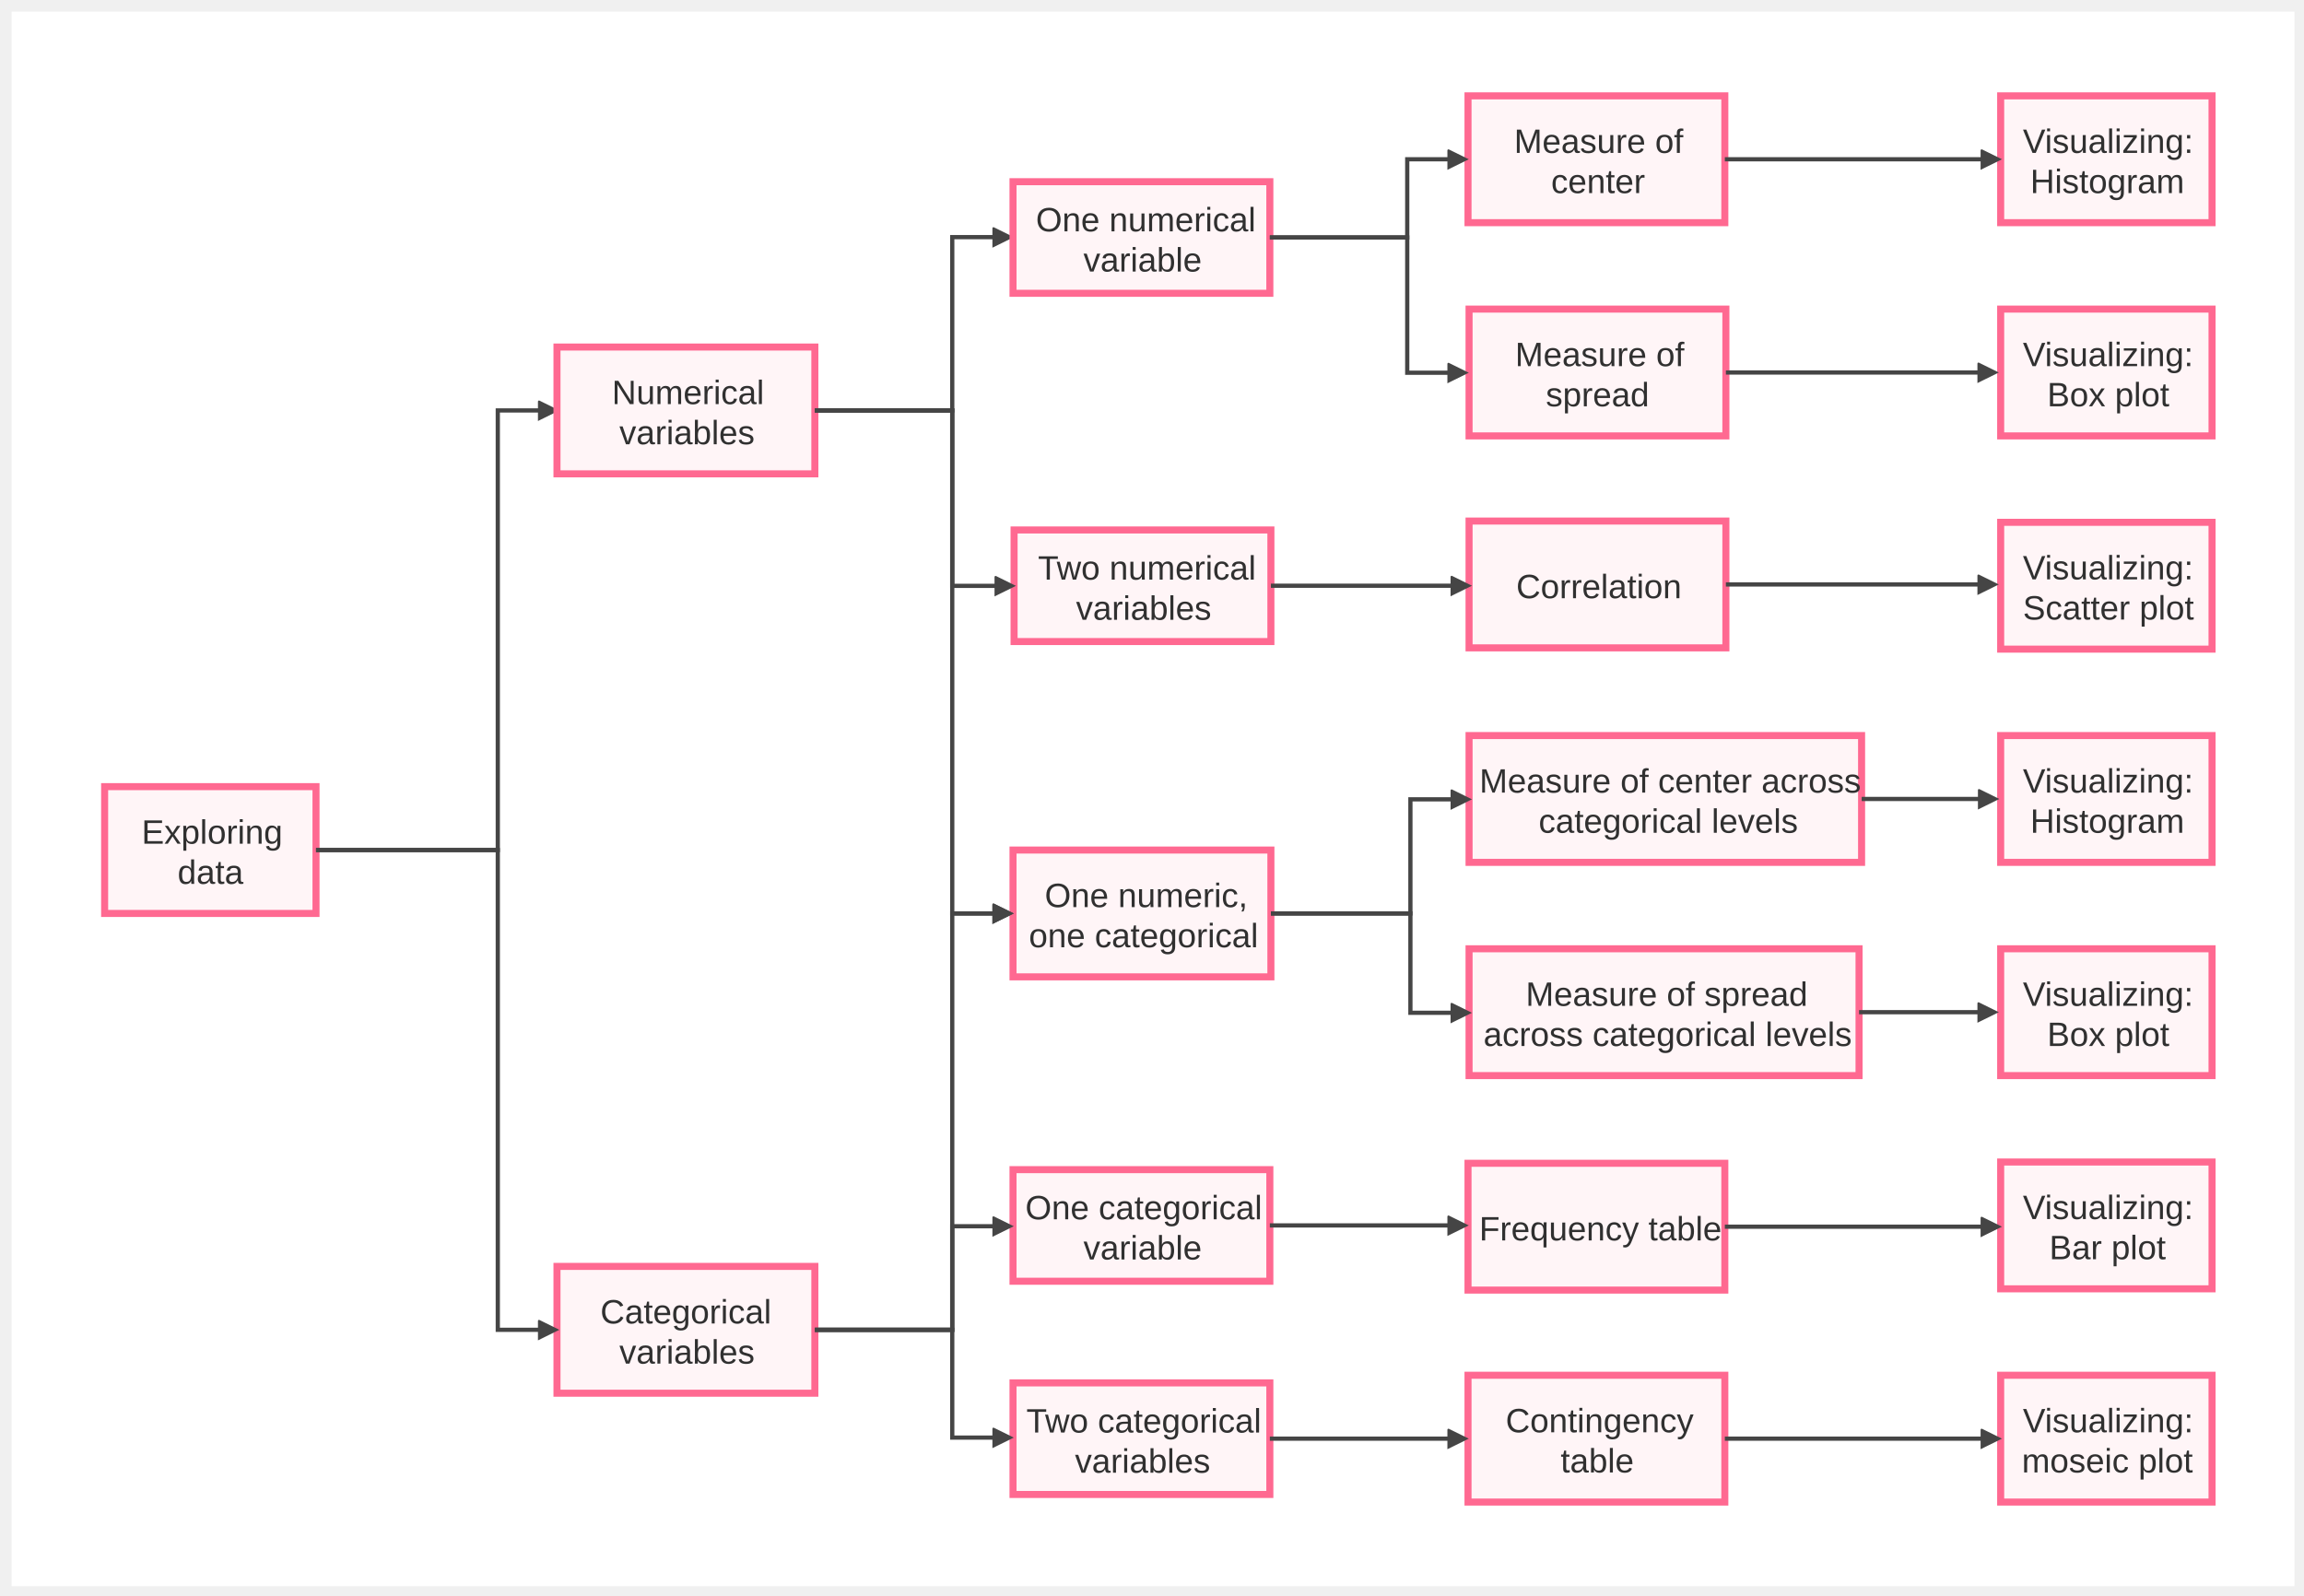
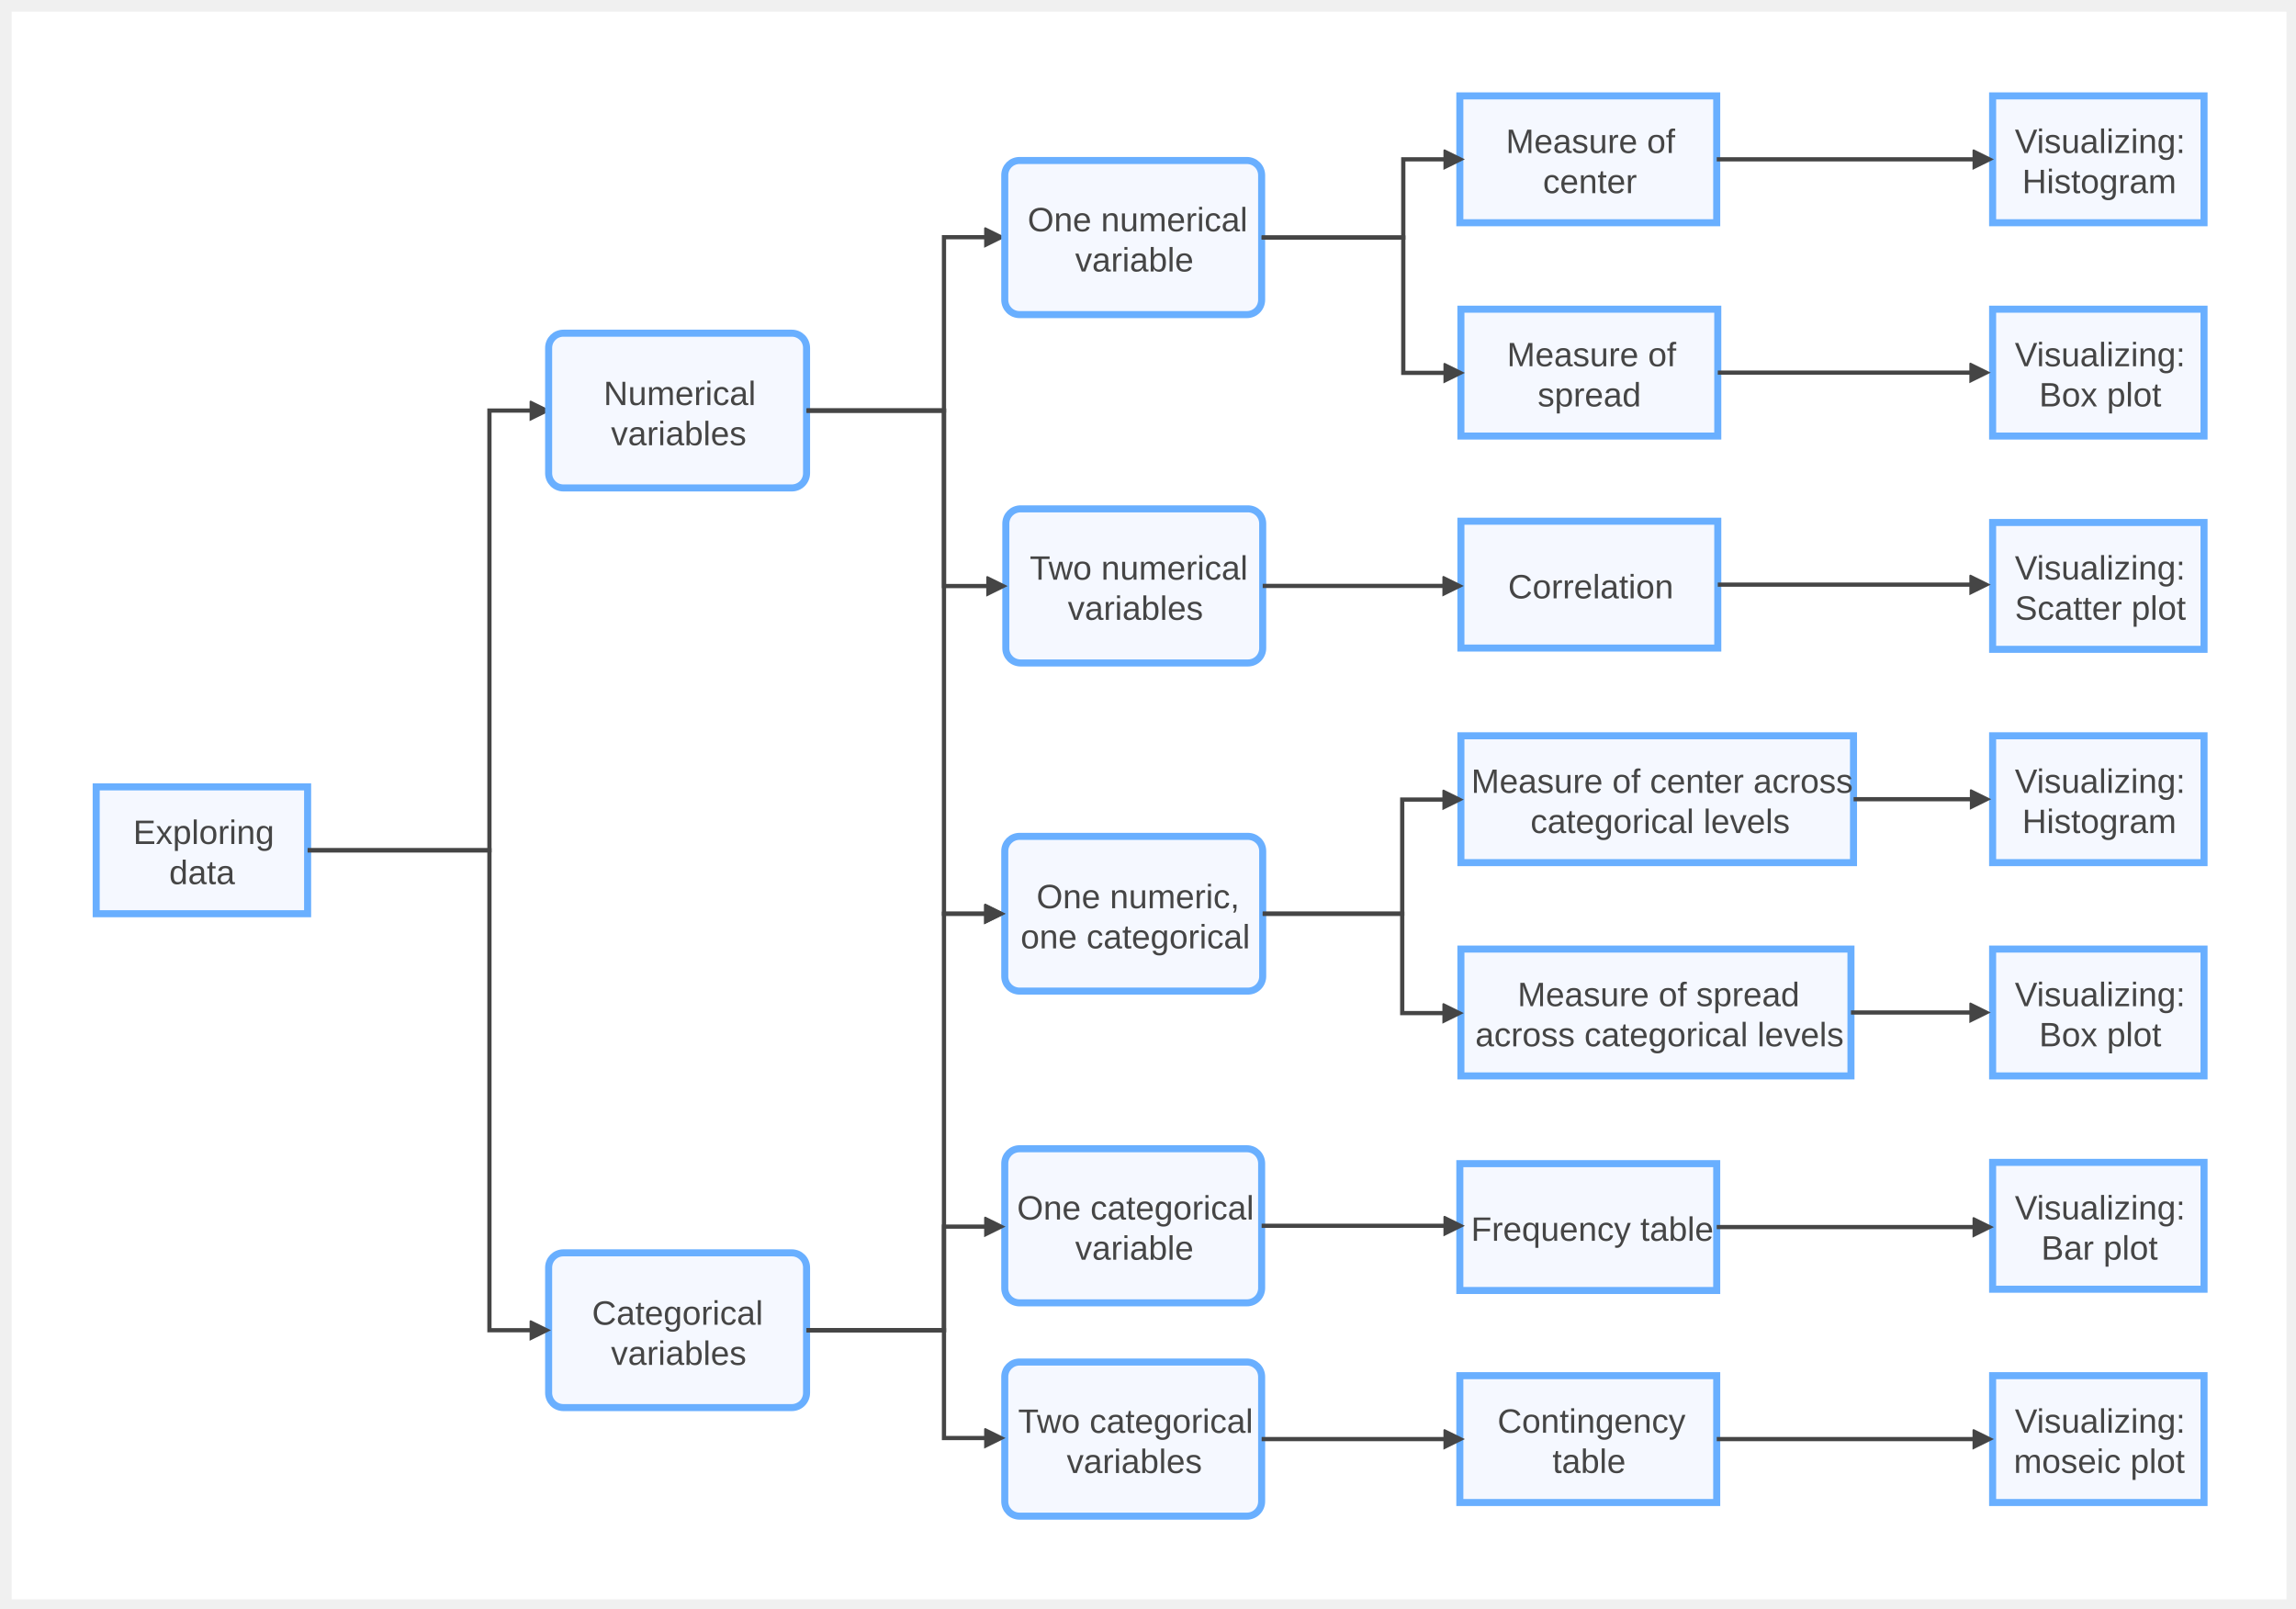
- <svg xmlns="http://www.w3.org/2000/svg" width="1090" height="755" viewBox="0 0 1090 755">
+ <svg xmlns="http://www.w3.org/2000/svg" viewBox="0 0 1086 761" width="1086" height="761">
  <defs />
-   <g id="page1" transform="translate(5.5,5.5)">
-     <rect width="1080" x="0" height="745" y="0" fill="#ffffff" />
-     <g id="shape1" transform="translate(44,366.7008)">
-       <path stroke="#ff6991" d="M100.0,60.0L100.0,.0L.0,.0L.0,60.0L100.0,60.0z" stroke-width="3.333" fill="#fff5f7" fill-rule="nonzero" />
-       <text xml:space="preserve" style="fill:#303030;font-family:Arial;font-size:12.00pt">
+   <g transform="translate(5.5,5.5)" id="page1">
+     <rect fill="#ffffff" x="0" y="0" width="1076" height="751" />
+     <g transform="translate(40,366.701)" id="shape1">
+       <path stroke-width="3.333" fill="#f5f8ff" d="M100.0,60.0L100.0,.0L.0,.0L.0,60.0L100.0,60.0z" stroke="#69afff" fill-rule="nonzero" />
+       <text style="fill:#454545;font-family:Arial;font-size:12.00pt" xml:space="preserve">
        <tspan x="17.5" y="27.0">Exploring </tspan>
        <tspan x="34.5" y="46.0">data</tspan>
      </text>
    </g>
-     <g id="shape2" transform="translate(144,396.7008)">
-       <path stroke="#454545" d="M.0,.0L86.0,.0L86.0,-208.0L105.5,-208.0" stroke-width="2" fill="none" />
-       <path stroke="#454545" d="M105.5,-212.2L114.0,-208.0L105.5,-203.8L105.5,-212.2" stroke-width="1" fill="#454545" stroke-linecap="round" />
-     </g>
-     <g id="shape3" transform="translate(258,158.7008)">
-       <path stroke="#ff6991" d="M122.0,60.0L122.0,.0L.0,.0L.0,60.0L122.0,60.0z" stroke-width="3.333" fill="#fff5f7" fill-rule="nonzero" />
-       <text xml:space="preserve" style="fill:#303030;font-family:Arial;font-size:12.00pt">
-         <tspan x="26.0" y="27.0">Numerical </tspan>
-         <tspan x="29.5" y="46.0">variables</tspan>
-       </text>
-     </g>
-     <g id="shape4" transform="translate(258,593.7008)">
-       <path stroke="#ff6991" d="M122.0,60.0L122.0,.0L.0,.0L.0,60.0L122.0,60.0z" stroke-width="3.333" fill="#fff5f7" fill-rule="nonzero" />
-       <text xml:space="preserve" style="fill:#303030;font-family:Arial;font-size:12.00pt">
-         <tspan x="20.5" y="27.0">Categorical </tspan>
-         <tspan x="29.5" y="46.0">variables</tspan>
-       </text>
-     </g>
-     <g id="shape5" transform="translate(380,188.7008)">
-       <path stroke="#454545" d="M.0,.0L65.0,.0L65.0,-82.0L84.5,-82.0" stroke-width="2" fill="none" />
-       <path stroke="#454545" d="M84.5,-86.2L93.0,-82.0L84.5,-77.8L84.5,-86.2" stroke-width="1" fill="#454545" stroke-linecap="round" />
-     </g>
-     <g id="shape6" transform="translate(473.75,80.47352)">
-       <path stroke="#ff6991" d="M121.5,52.8L121.5,.0L.0,.0L.0,52.8L121.5,52.8z" stroke-width="3.333" fill="#fff5f7" fill-rule="nonzero" />
-       <text xml:space="preserve" style="fill:#303030;font-family:Arial;font-size:12.00pt">
-         <tspan x="10.8" y="23.5">One numerical </tspan>
-         <tspan x="33.3" y="42.5">variable</tspan>
-       </text>
-     </g>
-     <g id="shape7" transform="translate(474.25,245.2538)">
-       <path stroke="#ff6991" d="M121.5,52.8L121.5,.0L.0,.0L.0,52.8L121.5,52.8z" stroke-width="3.333" fill="#fff5f7" fill-rule="nonzero" />
-       <text xml:space="preserve" style="fill:#303030;font-family:Arial;font-size:12.00pt">
-         <tspan x="11.3" y="23.5">Two numerical </tspan>
-         <tspan x="29.3" y="42.5">variables</tspan>
-       </text>
-     </g>
-     <g id="shape8" transform="translate(380,188.7008)">
-       <path stroke="#454545" d="M.0,.0L65.0,.0L65.0,83.0L85.5,83.0" stroke-width="2" fill="none" />
-       <path stroke="#454545" d="M85.5,78.8L94.0,83.0L85.5,87.2L85.5,78.8" stroke-width="1" fill="#454545" stroke-linecap="round" />
-     </g>
-     <g id="shape9" transform="translate(473.75,547.9243)">
-       <path stroke="#ff6991" d="M121.5,52.8L121.5,.0L.0,.0L.0,52.8L121.5,52.8z" stroke-width="3.333" fill="#fff5f7" fill-rule="nonzero" />
-       <text xml:space="preserve" style="fill:#303030;font-family:Arial;font-size:12.00pt">
-         <tspan x="5.8" y="23.5">One categorical </tspan>
-         <tspan x="33.3" y="42.5">variable</tspan>
-       </text>
-     </g>
-     <g id="shape10" transform="translate(473.75,648.8144)">
-       <path stroke="#ff6991" d="M121.5,52.8L121.5,.0L.0,.0L.0,52.8L121.5,52.8z" stroke-width="3.333" fill="#fff5f7" fill-rule="nonzero" />
-       <text xml:space="preserve" style="fill:#303030;font-family:Arial;font-size:12.00pt">
-         <tspan x="6.3" y="23.5">Two categorical </tspan>
-         <tspan x="29.3" y="42.5">variables</tspan>
-       </text>
-     </g>
-     <g id="shape11" transform="translate(380,623.7008)">
-       <path stroke="#454545" d="M.0,.0L65.0,.0L65.0,-49.0L84.5,-49.0" stroke-width="2" fill="none" />
-       <path stroke="#454545" d="M84.5,-53.2L93.0,-49.0L84.5,-44.8L84.5,-53.2" stroke-width="1" fill="#454545" stroke-linecap="round" />
-     </g>
-     <g id="shape12" transform="translate(380,623.7008)">
-       <path stroke="#454545" d="M.0,.0L65.0,.0L65.0,51.0L84.5,51.0" stroke-width="2" fill="none" />
-       <path stroke="#454545" d="M84.5,46.8L93.0,51.0L84.5,55.2L84.5,46.8" stroke-width="1" fill="#454545" stroke-linecap="round" />
-     </g>
-     <g id="shape13" transform="translate(689.5,140.75)">
-       <path stroke="#ff6991" d="M121.5,60.0L121.5,.0L.0,.0L.0,60.0L121.5,60.0z" stroke-width="3.333" fill="#fff5f7" fill-rule="nonzero" />
-       <text xml:space="preserve" style="fill:#303030;font-family:Arial;font-size:12.00pt">
+     <g transform="translate(140,396.701)" id="shape2">
+       <path stroke-width="2" fill="none" stroke="#454545" d="M.0,.0L86.0,.0L86.0,-208.0L105.5,-208.0" />
+       <path stroke-linecap="round" stroke-width="1" fill="#454545" stroke="#454545" d="M105.5,-212.2L114.0,-208.0L105.5,-203.8L105.5,-212.2" />
+     </g>
+     <g transform="translate(254,152.101)" id="shape3">
+       <path stroke-width="3.333" fill="#f5f8ff" d="M122.0,66.2L122.0,7.0C122.0,3.1,118.9,.0,115.0,.0L7.0,.0C3.1,.0,.0,3.1,.0,7.0L.0,66.2C.0,70.1,3.1,73.2,7.0,73.2L115.0,73.2C118.9,73.2,122.0,70.1,122.0,66.2z" stroke="#69afff" fill-rule="nonzero" />
+       <text style="fill:#454545;font-family:Arial;font-size:12.00pt" xml:space="preserve">
+         <tspan x="26.0" y="34.0">Numerical </tspan>
+         <tspan x="29.5" y="53.0">variables</tspan>
+       </text>
+     </g>
+     <g transform="translate(254,587.101)" id="shape4">
+       <path stroke-width="3.333" fill="#f5f8ff" d="M122.0,66.2L122.0,7.0C122.0,3.1,118.9,.0,115.0,.0L7.0,.0C3.1,.0,.0,3.1,.0,7.0L.0,66.2C.0,70.1,3.1,73.2,7.0,73.2L115.0,73.2C118.9,73.2,122.0,70.1,122.0,66.2z" stroke="#69afff" fill-rule="nonzero" />
+       <text style="fill:#454545;font-family:Arial;font-size:12.00pt" xml:space="preserve">
+         <tspan x="20.5" y="34.0">Categorical </tspan>
+         <tspan x="29.5" y="53.0">variables</tspan>
+       </text>
+     </g>
+     <g transform="translate(376,188.701)" id="shape5">
+       <path stroke-width="2" fill="none" stroke="#454545" d="M.0,.0L65.0,.0L65.0,-82.0L84.5,-82.0" />
+       <path stroke-linecap="round" stroke-width="1" fill="#454545" stroke="#454545" d="M84.5,-86.2L93.0,-82.0L84.5,-77.8L84.5,-86.2" />
+     </g>
+     <g transform="translate(469.75,70.41)" id="shape6">
+       <path stroke-width="3.333" fill="#f5f8ff" d="M121.5,65.9L121.5,7.0C121.5,3.1,118.4,.0,114.5,.0L7.0,.0C3.1,.0,.0,3.1,.0,7.0L.0,65.9C.0,69.8,3.1,72.9,7.0,72.9L114.5,72.9C118.4,72.9,121.5,69.8,121.5,65.9z" stroke="#69afff" fill-rule="nonzero" />
+       <text style="fill:#454545;font-family:Arial;font-size:12.00pt" xml:space="preserve">
+         <tspan x="10.8" y="33.5">One numerical </tspan>
+         <tspan x="33.3" y="52.5">variable</tspan>
+       </text>
+     </g>
+     <g transform="translate(470.25,235.19)" id="shape7">
+       <path stroke-width="3.333" fill="#f5f8ff" d="M121.5,65.9L121.5,7.0C121.5,3.1,118.4,.0,114.5,.0L7.0,.0C3.1,.0,.0,3.1,.0,7.0L.0,65.9C.0,69.8,3.1,72.9,7.0,72.9L114.5,72.9C118.4,72.9,121.5,69.8,121.5,65.9z" stroke="#69afff" fill-rule="nonzero" />
+       <text style="fill:#454545;font-family:Arial;font-size:12.00pt" xml:space="preserve">
+         <tspan x="11.3" y="33.5">Two numerical </tspan>
+         <tspan x="29.3" y="52.5">variables</tspan>
+       </text>
+     </g>
+     <g transform="translate(376,188.701)" id="shape8">
+       <path stroke-width="2" fill="none" stroke="#454545" d="M.0,.0L65.0,.0L65.0,83.0L85.5,83.0" />
+       <path stroke-linecap="round" stroke-width="1" fill="#454545" stroke="#454545" d="M85.5,78.8L94.0,83.0L85.5,87.2L85.5,78.8" />
+     </g>
+     <g transform="translate(469.75,537.861)" id="shape9">
+       <path stroke-width="3.333" fill="#f5f8ff" d="M121.5,65.9L121.5,7.0C121.5,3.1,118.4,.0,114.5,.0L7.0,.0C3.1,.0,.0,3.1,.0,7.0L.0,65.9C.0,69.8,3.1,72.9,7.0,72.9L114.5,72.9C118.4,72.9,121.5,69.8,121.5,65.9z" stroke="#69afff" fill-rule="nonzero" />
+       <text style="fill:#454545;font-family:Arial;font-size:12.00pt" xml:space="preserve">
+         <tspan x="5.8" y="33.5">One categorical </tspan>
+         <tspan x="33.3" y="52.5">variable</tspan>
+       </text>
+     </g>
+     <g transform="translate(469.75,638.751)" id="shape10">
+       <path stroke-width="3.333" fill="#f5f8ff" d="M121.5,65.9L121.5,7.0C121.5,3.1,118.4,.0,114.5,.0L7.0,.0C3.1,.0,.0,3.1,.0,7.0L.0,65.9C.0,69.8,3.1,72.9,7.0,72.9L114.5,72.9C118.4,72.9,121.5,69.8,121.5,65.9z" stroke="#69afff" fill-rule="nonzero" />
+       <text style="fill:#454545;font-family:Arial;font-size:12.00pt" xml:space="preserve">
+         <tspan x="6.3" y="33.5">Two categorical </tspan>
+         <tspan x="29.3" y="52.5">variables</tspan>
+       </text>
+     </g>
+     <g transform="translate(376,623.701)" id="shape11">
+       <path stroke-width="2" fill="none" stroke="#454545" d="M.0,.0L65.0,.0L65.0,-49.0L84.5,-49.0" />
+       <path stroke-linecap="round" stroke-width="1" fill="#454545" stroke="#454545" d="M84.5,-53.2L93.0,-49.0L84.5,-44.8L84.5,-53.2" />
+     </g>
+     <g transform="translate(376,623.701)" id="shape12">
+       <path stroke-width="2" fill="none" stroke="#454545" d="M.0,.0L65.0,.0L65.0,51.0L84.5,51.0" />
+       <path stroke-linecap="round" stroke-width="1" fill="#454545" stroke="#454545" d="M84.5,46.8L93.0,51.0L84.5,55.2L84.5,46.8" />
+     </g>
+     <g transform="translate(685.5,140.75)" id="shape13">
+       <path stroke-width="3.333" fill="#f5f8ff" d="M121.5,60.0L121.5,.0L.0,.0L.0,60.0L121.5,60.0z" stroke="#69afff" fill-rule="nonzero" />
+       <text style="fill:#454545;font-family:Arial;font-size:12.00pt" xml:space="preserve">
        <tspan x="21.8" y="27.0">Measure of </tspan>
        <tspan x="36.3" y="46.0">spread</tspan>
      </text>
    </g>
-     <g id="shape14" transform="translate(689,39.85988)">
-       <path stroke="#ff6991" d="M121.5,60.0L121.5,.0L.0,.0L.0,60.0L121.5,60.0z" stroke-width="3.333" fill="#fff5f7" fill-rule="nonzero" />
-       <text xml:space="preserve" style="fill:#303030;font-family:Arial;font-size:12.00pt">
+     <g transform="translate(685,39.8599)" id="shape14">
+       <path stroke-width="3.333" fill="#f5f8ff" d="M121.5,60.0L121.5,.0L.0,.0L.0,60.0L121.5,60.0z" stroke="#69afff" fill-rule="nonzero" />
+       <text style="fill:#454545;font-family:Arial;font-size:12.00pt" xml:space="preserve">
        <tspan x="21.8" y="27.0">Measure of </tspan>
        <tspan x="39.3" y="46.0">center</tspan>
      </text>
    </g>
-     <g id="shape15" transform="translate(689.5,241.0372)">
-       <path stroke="#ff6991" d="M121.5,60.0L121.5,.0L.0,.0L.0,60.0L121.5,60.0z" stroke-width="3.333" fill="#fff5f7" fill-rule="nonzero" />
-       <text xml:space="preserve" style="fill:#303030;font-family:Arial;font-size:12.00pt">
+     <g transform="translate(685.5,241.037)" id="shape15">
+       <path stroke-width="3.333" fill="#f5f8ff" d="M121.5,60.0L121.5,.0L.0,.0L.0,60.0L121.5,60.0z" stroke="#69afff" fill-rule="nonzero" />
+       <text style="fill:#454545;font-family:Arial;font-size:12.00pt" xml:space="preserve">
        <tspan x="22.3" y="36.5">Correlation</tspan>
      </text>
    </g>
-     <g id="shape16" transform="translate(689,544.9099)">
-       <path stroke="#ff6991" d="M121.5,60.0L121.5,.0L.0,.0L.0,60.0L121.5,60.0z" stroke-width="3.333" fill="#fff5f7" fill-rule="nonzero" />
-       <text xml:space="preserve" style="fill:#303030;font-family:Arial;font-size:12.00pt">
+     <g transform="translate(685,544.91)" id="shape16">
+       <path stroke-width="3.333" fill="#f5f8ff" d="M121.5,60.0L121.5,.0L.0,.0L.0,60.0L121.5,60.0z" stroke="#69afff" fill-rule="nonzero" />
+       <text style="fill:#454545;font-family:Arial;font-size:12.00pt" xml:space="preserve">
        <tspan x="5.3" y="36.5">Frequency table</tspan>
      </text>
    </g>
-     <g id="shape17" transform="translate(689,645.2008)">
-       <path stroke="#ff6991" d="M121.5,60.0L121.5,.0L.0,.0L.0,60.0L121.5,60.0z" stroke-width="3.333" fill="#fff5f7" fill-rule="nonzero" />
-       <text xml:space="preserve" style="fill:#303030;font-family:Arial;font-size:12.00pt">
+     <g transform="translate(685,645.201)" id="shape17">
+       <path stroke-width="3.333" fill="#f5f8ff" d="M121.5,60.0L121.5,.0L.0,.0L.0,60.0L121.5,60.0z" stroke="#69afff" fill-rule="nonzero" />
+       <text style="fill:#454545;font-family:Arial;font-size:12.00pt" xml:space="preserve">
        <tspan x="17.8" y="27.0">Contingency </tspan>
        <tspan x="43.8" y="46.0">table</tspan>
      </text>
    </g>
-     <g id="shape18" transform="translate(595.25,675.2008)">
-       <path stroke="#454545" d="M.0,.0L84.5,.0" stroke-width="2" fill="none" />
-       <path stroke="#454545" d="M84.5,-4.2L93.0,.0L84.5,4.2L84.5,-4.2" stroke-width="1" fill="#454545" stroke-linecap="round" />
-     </g>
-     <g id="shape19" transform="translate(595.25,574.3106)">
-       <path stroke="#454545" d="M.0,.0L84.5,.0" stroke-width="2" fill="none" />
-       <path stroke="#454545" d="M84.5,-4.2L93.0,.0L84.5,4.2L84.5,-4.2" stroke-width="1" fill="#454545" stroke-linecap="round" />
-     </g>
-     <g id="shape20" transform="translate(595.75,271.6402)">
-       <path stroke="#454545" d="M.0,.0L85.5,.0" stroke-width="2" fill="none" />
-       <path stroke="#454545" d="M85.5,-4.2L94.0,.0L85.5,4.2L85.5,-4.2" stroke-width="1" fill="#454545" stroke-linecap="round" />
-     </g>
-     <g id="shape21" transform="translate(595.25,106.8599)">
-       <path stroke="#454545" d="M.0,.0L65.0,.0L65.0,-37.0L84.5,-37.0" stroke-width="2" fill="none" />
-       <path stroke="#454545" d="M84.5,-41.2L93.0,-37.0L84.5,-32.8L84.5,-41.2" stroke-width="1" fill="#454545" stroke-linecap="round" />
-     </g>
-     <g id="shape22" transform="translate(595.25,106.8599)">
-       <path stroke="#454545" d="M.0,.0L65.0,.0L65.0,64.0L84.5,64.0" stroke-width="2" fill="none" />
-       <path stroke="#454545" d="M84.5,59.8L93.0,64.0L84.5,68.2L84.5,59.8" stroke-width="1" fill="#454545" stroke-linecap="round" />
-     </g>
-     <g id="shape23" transform="translate(473.75,396.7008)">
-       <path stroke="#ff6991" d="M122.0,60.0L122.0,.0L.0,.0L.0,60.0L122.0,60.0z" stroke-width="3.333" fill="#fff5f7" fill-rule="nonzero" />
-       <text xml:space="preserve" style="fill:#303030;font-family:Arial;font-size:12.00pt">
-         <tspan x="15.0" y="27.0">One numeric, </tspan>
-         <tspan x="7.5" y="46.0">one categorical</tspan>
-       </text>
-     </g>
-     <g id="shape24" transform="translate(144,396.7008)">
-       <path stroke="#454545" d="M.0,.0L86.0,.0L86.0,227.0L105.5,227.0" stroke-width="2" fill="none" />
-       <path stroke="#454545" d="M105.5,222.8L114.0,227.0L105.5,231.2L105.5,222.8" stroke-width="1" fill="#454545" stroke-linecap="round" />
-     </g>
-     <g id="shape25" transform="translate(689.5,443.4205)">
-       <path stroke="#ff6991" d="M184.5,60.0L184.5,.0L.0,.0L.0,60.0L184.5,60.0z" stroke-width="3.333" fill="#fff5f7" fill-rule="nonzero" />
-       <text xml:space="preserve" style="fill:#303030;font-family:Arial;font-size:12.00pt">
+     <g transform="translate(591.25,675.201)" id="shape18">
+       <path stroke-width="2" fill="none" stroke="#454545" d="M.0,.0L86.5,.0" />
+       <path stroke-linecap="round" stroke-width="1" fill="#454545" stroke="#454545" d="M86.5,-4.2L95.0,.0L86.5,4.2L86.5,-4.2" />
+     </g>
+     <g transform="translate(591.25,574.311)" id="shape19">
+       <path stroke-width="2" fill="none" stroke="#454545" d="M.0,.0L86.5,.0" />
+       <path stroke-linecap="round" stroke-width="1" fill="#454545" stroke="#454545" d="M86.5,-4.2L95.0,.0L86.5,4.2L86.5,-4.2" />
+     </g>
+     <g transform="translate(591.75,271.64)" id="shape20">
+       <path stroke-width="2" fill="none" stroke="#454545" d="M.0,.0L85.5,.0" />
+       <path stroke-linecap="round" stroke-width="1" fill="#454545" stroke="#454545" d="M85.5,-4.2L94.0,.0L85.5,4.2L85.5,-4.2" />
+     </g>
+     <g transform="translate(591.25,106.86)" id="shape21">
+       <path stroke-width="2" fill="none" stroke="#454545" d="M.0,.0L67.0,.0L67.0,-37.0L86.5,-37.0" />
+       <path stroke-linecap="round" stroke-width="1" fill="#454545" stroke="#454545" d="M86.5,-41.2L95.0,-37.0L86.5,-32.8L86.5,-41.2" />
+     </g>
+     <g transform="translate(591.25,106.86)" id="shape22">
+       <path stroke-width="2" fill="none" stroke="#454545" d="M.0,.0L67.0,.0L67.0,64.0L86.5,64.0" />
+       <path stroke-linecap="round" stroke-width="1" fill="#454545" stroke="#454545" d="M86.5,59.8L95.0,64.0L86.5,68.2L86.5,59.8" />
+     </g>
+     <g transform="translate(469.75,390.101)" id="shape23">
+       <path stroke-width="3.333" fill="#f5f8ff" d="M122.0,66.2L122.0,7.0C122.0,3.1,118.9,.0,115.0,.0L7.0,.0C3.1,.0,.0,3.1,.0,7.0L.0,66.2C.0,70.1,3.1,73.2,7.0,73.2L115.0,73.2C118.9,73.2,122.0,70.1,122.0,66.2z" stroke="#69afff" fill-rule="nonzero" />
+       <text style="fill:#454545;font-family:Arial;font-size:12.00pt" xml:space="preserve">
+         <tspan x="15.0" y="34.0">One numeric, </tspan>
+         <tspan x="7.5" y="53.0">one categorical</tspan>
+       </text>
+     </g>
+     <g transform="translate(140,396.701)" id="shape24">
+       <path stroke-width="2" fill="none" stroke="#454545" d="M.0,.0L86.0,.0L86.0,227.0L105.5,227.0" />
+       <path stroke-linecap="round" stroke-width="1" fill="#454545" stroke="#454545" d="M105.5,222.8L114.0,227.0L105.5,231.2L105.5,222.8" />
+     </g>
+     <g transform="translate(685.5,443.42)" id="shape25">
+       <path stroke-width="3.333" fill="#f5f8ff" d="M184.5,60.0L184.5,.0L.0,.0L.0,60.0L184.5,60.0z" stroke="#69afff" fill-rule="nonzero" />
+       <text style="fill:#454545;font-family:Arial;font-size:12.00pt" xml:space="preserve">
        <tspan x="26.8" y="27.0">Measure of spread </tspan>
        <tspan x="6.8" y="46.0">across categorical levels</tspan>
      </text>
    </g>
-     <g id="shape26" transform="translate(689.5,342.5303)">
-       <path stroke="#ff6991" d="M185.7,60.0L185.7,.0L.0,.0L.0,60.0L185.7,60.0z" stroke-width="3.333" fill="#fff5f7" fill-rule="nonzero" />
-       <text xml:space="preserve" style="fill:#303030;font-family:Arial;font-size:12.00pt">
+     <g transform="translate(685.4999,342.53)" id="shape26">
+       <path stroke-width="3.333" fill="#f5f8ff" d="M185.7,60.0L185.7,.0L.0,.0L.0,60.0L185.7,60.0z" stroke="#69afff" fill-rule="nonzero" />
+       <text style="fill:#454545;font-family:Arial;font-size:12.00pt" xml:space="preserve">
        <tspan x="4.9" y="27.0">Measure of center across </tspan>
        <tspan x="32.9" y="46.0">categorical levels</tspan>
      </text>
    </g>
-     <g id="shape27" transform="translate(595.75,426.7008)">
-       <path stroke="#454545" d="M.0,.0L66.0,.0L66.0,-54.0L85.5,-54.0" stroke-width="2" fill="none" />
-       <path stroke="#454545" d="M85.5,-58.2L94.0,-54.0L85.5,-49.8L85.5,-58.2" stroke-width="1" fill="#454545" stroke-linecap="round" />
-     </g>
-     <g id="shape28" transform="translate(595.75,426.7008)">
-       <path stroke="#454545" d="M.0,.0L66.0,.0L66.0,47.0L85.5,47.0" stroke-width="2" fill="none" />
-       <path stroke="#454545" d="M85.5,42.8L94.0,47.0L85.5,51.2L85.5,42.8" stroke-width="1" fill="#454545" stroke-linecap="round" />
-     </g>
-     <g id="shape29" transform="translate(380,188.7008)">
-       <path stroke="#454545" d="M.0,.0L65.0,.0L65.0,238.0L84.5,238.0" stroke-width="2" fill="none" />
-       <path stroke="#454545" d="M84.5,233.8L93.0,238.0L84.5,242.2L84.5,233.8" stroke-width="1" fill="#454545" stroke-linecap="round" />
-     </g>
-     <g id="shape30" transform="translate(380,623.7008)">
-       <path stroke="#454545" d="M.0,.0L65.0,.0L65.0,-197.0L84.5,-197.0" stroke-width="2" fill="none" />
-       <path stroke="#454545" d="M84.5,-201.2L93.0,-197.0L84.5,-192.8L84.5,-201.2" stroke-width="1" fill="#454545" stroke-linecap="round" />
-     </g>
-     <g id="shape31" transform="translate(941,39.85988)">
-       <path stroke="#ff6991" d="M100.0,60.0L100.0,.0L.0,.0L.0,60.0L100.0,60.0z" stroke-width="3.333" fill="#fff5f7" fill-rule="nonzero" />
-       <text xml:space="preserve" style="fill:#303030;font-family:Arial;font-size:12.00pt">
+     <g transform="translate(591.75,426.701)" id="shape27">
+       <path stroke-width="2" fill="none" stroke="#454545" d="M.0,.0L66.0,.0L66.0,-54.0L85.5,-54.0" />
+       <path stroke-linecap="round" stroke-width="1" fill="#454545" stroke="#454545" d="M85.5,-58.2L94.0,-54.0L85.5,-49.8L85.5,-58.2" />
+     </g>
+     <g transform="translate(591.75,426.701)" id="shape28">
+       <path stroke-width="2" fill="none" stroke="#454545" d="M.0,.0L66.0,.0L66.0,47.0L85.5,47.0" />
+       <path stroke-linecap="round" stroke-width="1" fill="#454545" stroke="#454545" d="M85.5,42.8L94.0,47.0L85.5,51.2L85.5,42.8" />
+     </g>
+     <g transform="translate(376,188.701)" id="shape29">
+       <path stroke-width="2" fill="none" stroke="#454545" d="M.0,.0L65.0,.0L65.0,238.0L84.5,238.0" />
+       <path stroke-linecap="round" stroke-width="1" fill="#454545" stroke="#454545" d="M84.5,233.8L93.0,238.0L84.5,242.2L84.5,233.8" />
+     </g>
+     <g transform="translate(376,623.701)" id="shape30">
+       <path stroke-width="2" fill="none" stroke="#454545" d="M.0,.0L65.0,.0L65.0,-197.0L84.5,-197.0" />
+       <path stroke-linecap="round" stroke-width="1" fill="#454545" stroke="#454545" d="M84.5,-201.2L93.0,-197.0L84.5,-192.8L84.5,-201.2" />
+     </g>
+     <g transform="translate(937,39.8599)" id="shape31">
+       <path stroke-width="3.333" fill="#f5f8ff" d="M100.0,60.0L100.0,.0L.0,.0L.0,60.0L100.0,60.0z" stroke="#69afff" fill-rule="nonzero" />
+       <text style="fill:#454545;font-family:Arial;font-size:12.00pt" xml:space="preserve">
        <tspan x="10.5" y="27.0">Visualizing:</tspan>
        <tspan x="14.0" y="46.0">Histogram</tspan>
      </text>
    </g>
-     <g id="shape32" transform="translate(941,140.75)">
-       <path stroke="#ff6991" d="M100.0,60.0L100.0,.0L.0,.0L.0,60.0L100.0,60.0z" stroke-width="3.333" fill="#fff5f7" fill-rule="nonzero" />
-       <text xml:space="preserve" style="fill:#303030;font-family:Arial;font-size:12.00pt">
+     <g transform="translate(937,140.75)" id="shape32">
+       <path stroke-width="3.333" fill="#f5f8ff" d="M100.0,60.0L100.0,.0L.0,.0L.0,60.0L100.0,60.0z" stroke="#69afff" fill-rule="nonzero" />
+       <text style="fill:#454545;font-family:Arial;font-size:12.00pt" xml:space="preserve">
        <tspan x="10.5" y="27.0">Visualizing:</tspan>
        <tspan x="22.0" y="46.0">Box plot</tspan>
      </text>
    </g>
-     <g id="shape33" transform="translate(941,241.6402)">
-       <path stroke="#ff6991" d="M100.0,60.0L100.0,.0L.0,.0L.0,60.0L100.0,60.0z" stroke-width="3.333" fill="#fff5f7" fill-rule="nonzero" />
-       <text xml:space="preserve" style="fill:#303030;font-family:Arial;font-size:12.00pt">
+     <g transform="translate(937,241.64)" id="shape33">
+       <path stroke-width="3.333" fill="#f5f8ff" d="M100.0,60.0L100.0,.0L.0,.0L.0,60.0L100.0,60.0z" stroke="#69afff" fill-rule="nonzero" />
+       <text style="fill:#454545;font-family:Arial;font-size:12.00pt" xml:space="preserve">
        <tspan x="10.5" y="27.0">Visualizing:</tspan>
        <tspan x="10.5" y="46.0">Scatter plot</tspan>
      </text>
    </g>
-     <g id="shape34" transform="translate(941,342.5303)">
-       <path stroke="#ff6991" d="M100.0,60.0L100.0,.0L.0,.0L.0,60.0L100.0,60.0z" stroke-width="3.333" fill="#fff5f7" fill-rule="nonzero" />
-       <text xml:space="preserve" style="fill:#303030;font-family:Arial;font-size:12.00pt">
+     <g transform="translate(937,342.53)" id="shape34">
+       <path stroke-width="3.333" fill="#f5f8ff" d="M100.0,60.0L100.0,.0L.0,.0L.0,60.0L100.0,60.0z" stroke="#69afff" fill-rule="nonzero" />
+       <text style="fill:#454545;font-family:Arial;font-size:12.00pt" xml:space="preserve">
        <tspan x="10.5" y="27.0">Visualizing:</tspan>
        <tspan x="14.0" y="46.0">Histogram</tspan>
      </text>
    </g>
-     <g id="shape35" transform="translate(941,443.4205)">
-       <path stroke="#ff6991" d="M100.0,60.0L100.0,.0L.0,.0L.0,60.0L100.0,60.0z" stroke-width="3.333" fill="#fff5f7" fill-rule="nonzero" />
-       <text xml:space="preserve" style="fill:#303030;font-family:Arial;font-size:12.00pt">
+     <g transform="translate(937,443.42)" id="shape35">
+       <path stroke-width="3.333" fill="#f5f8ff" d="M100.0,60.0L100.0,.0L.0,.0L.0,60.0L100.0,60.0z" stroke="#69afff" fill-rule="nonzero" />
+       <text style="fill:#454545;font-family:Arial;font-size:12.00pt" xml:space="preserve">
        <tspan x="10.5" y="27.0">Visualizing:</tspan>
        <tspan x="22.0" y="46.0">Box plot</tspan>
      </text>
    </g>
-     <g id="shape36" transform="translate(941,544.3106)">
-       <path stroke="#ff6991" d="M100.0,60.0L100.0,.0L.0,.0L.0,60.0L100.0,60.0z" stroke-width="3.333" fill="#fff5f7" fill-rule="nonzero" />
-       <text xml:space="preserve" style="fill:#303030;font-family:Arial;font-size:12.00pt">
+     <g transform="translate(937,544.311)" id="shape36">
+       <path stroke-width="3.333" fill="#f5f8ff" d="M100.0,60.0L100.0,.0L.0,.0L.0,60.0L100.0,60.0z" stroke="#69afff" fill-rule="nonzero" />
+       <text style="fill:#454545;font-family:Arial;font-size:12.00pt" xml:space="preserve">
        <tspan x="10.5" y="27.0">Visualizing:</tspan>
        <tspan x="23.0" y="46.0">Bar plot</tspan>
      </text>
    </g>
-     <g id="shape37" transform="translate(941,645.2008)">
-       <path stroke="#ff6991" d="M100.0,60.0L100.0,.0L.0,.0L.0,60.0L100.0,60.0z" stroke-width="3.333" fill="#fff5f7" fill-rule="nonzero" />
-       <text xml:space="preserve" style="fill:#303030;font-family:Arial;font-size:12.00pt">
+     <g transform="translate(937,645.201)" id="shape37">
+       <path stroke-width="3.333" fill="#f5f8ff" d="M100.0,60.0L100.0,.0L.0,.0L.0,60.0L100.0,60.0z" stroke="#69afff" fill-rule="nonzero" />
+       <text style="fill:#454545;font-family:Arial;font-size:12.00pt" xml:space="preserve">
        <tspan x="10.5" y="27.0">Visualizing:</tspan>
        <tspan x="10.0" y="46.0">moseic plot</tspan>
      </text>
    </g>
-     <g id="shape38" transform="translate(810.5,69.85988)">
-       <path stroke="#454545" d="M.0,.0L121.5,.0" stroke-width="2" fill="none" />
-       <path stroke="#454545" d="M121.5,-4.2L130.0,.0L121.5,4.2L121.5,-4.2" stroke-width="1" fill="#454545" stroke-linecap="round" />
-     </g>
-     <g id="shape39" transform="translate(811,170.75)">
-       <path stroke="#454545" d="M.0,.0L119.5,.0" stroke-width="2" fill="none" />
-       <path stroke="#454545" d="M119.5,-4.2L128.0,.0L119.5,4.2L119.5,-4.2" stroke-width="1" fill="#454545" stroke-linecap="round" />
-     </g>
-     <g id="shape40" transform="translate(811,271.0372)">
-       <path stroke="#454545" d="M.0,.0L119.5,.0" stroke-width="2" fill="none" />
-       <path stroke="#454545" d="M119.5,-4.2L128.0,.0L119.5,4.2L119.5,-4.2" stroke-width="1" fill="#454545" stroke-linecap="round" />
-     </g>
-     <g id="shape41" transform="translate(875.2402,372.5303)">
-       <path stroke="#454545" d="M.0,.0L55.5,.0" stroke-width="2" fill="none" />
-       <path stroke="#454545" d="M55.5,-4.2L64.0,.0L55.5,4.2L55.5,-4.2" stroke-width="1" fill="#454545" stroke-linecap="round" />
-     </g>
-     <g id="shape42" transform="translate(874,473.4205)">
-       <path stroke="#454545" d="M.0,.0L56.5,.0" stroke-width="2" fill="none" />
-       <path stroke="#454545" d="M56.5,-4.2L65.0,.0L56.5,4.2L56.5,-4.2" stroke-width="1" fill="#454545" stroke-linecap="round" />
-     </g>
-     <g id="shape43" transform="translate(810.5,574.9099)">
-       <path stroke="#454545" d="M.0,.0L121.5,.0" stroke-width="2" fill="none" />
-       <path stroke="#454545" d="M121.5,-4.2L130.0,.0L121.5,4.2L121.5,-4.2" stroke-width="1" fill="#454545" stroke-linecap="round" />
-     </g>
-     <g id="shape44" transform="translate(810.5,675.2008)">
-       <path stroke="#454545" d="M.0,.0L121.5,.0" stroke-width="2" fill="none" />
-       <path stroke="#454545" d="M121.5,-4.2L130.0,.0L121.5,4.2L121.5,-4.2" stroke-width="1" fill="#454545" stroke-linecap="round" />
+     <g transform="translate(806.5,69.8599)" id="shape38">
+       <path stroke-width="2" fill="none" stroke="#454545" d="M.0,.0L121.5,.0" />
+       <path stroke-linecap="round" stroke-width="1" fill="#454545" stroke="#454545" d="M121.5,-4.2L130.0,.0L121.5,4.2L121.5,-4.2" />
+     </g>
+     <g transform="translate(807,170.75)" id="shape39">
+       <path stroke-width="2" fill="none" stroke="#454545" d="M.0,.0L119.5,.0" />
+       <path stroke-linecap="round" stroke-width="1" fill="#454545" stroke="#454545" d="M119.5,-4.2L128.0,.0L119.5,4.2L119.5,-4.2" />
+     </g>
+     <g transform="translate(807,271.037)" id="shape40">
+       <path stroke-width="2" fill="none" stroke="#454545" d="M.0,.0L119.5,.0" />
+       <path stroke-linecap="round" stroke-width="1" fill="#454545" stroke="#454545" d="M119.5,-4.2L128.0,.0L119.5,4.2L119.5,-4.2" />
+     </g>
+     <g transform="translate(871.24,372.53)" id="shape41">
+       <path stroke-width="2" fill="none" stroke="#454545" d="M.0,.0L55.5,.0" />
+       <path stroke-linecap="round" stroke-width="1" fill="#454545" stroke="#454545" d="M55.5,-4.2L64.0,.0L55.5,4.2L55.5,-4.2" />
+     </g>
+     <g transform="translate(870,473.42)" id="shape42">
+       <path stroke-width="2" fill="none" stroke="#454545" d="M.0,.0L56.5,.0" />
+       <path stroke-linecap="round" stroke-width="1" fill="#454545" stroke="#454545" d="M56.5,-4.2L65.0,.0L56.5,4.2L56.5,-4.2" />
+     </g>
+     <g transform="translate(806.5,574.91)" id="shape43">
+       <path stroke-width="2" fill="none" stroke="#454545" d="M.0,.0L121.5,.0" />
+       <path stroke-linecap="round" stroke-width="1" fill="#454545" stroke="#454545" d="M121.5,-4.2L130.0,.0L121.5,4.2L121.5,-4.2" />
+     </g>
+     <g transform="translate(806.5,675.201)" id="shape44">
+       <path stroke-width="2" fill="none" stroke="#454545" d="M.0,.0L121.5,.0" />
+       <path stroke-linecap="round" stroke-width="1" fill="#454545" stroke="#454545" d="M121.5,-4.2L130.0,.0L121.5,4.2L121.5,-4.2" />
    </g>
  </g>
</svg>
